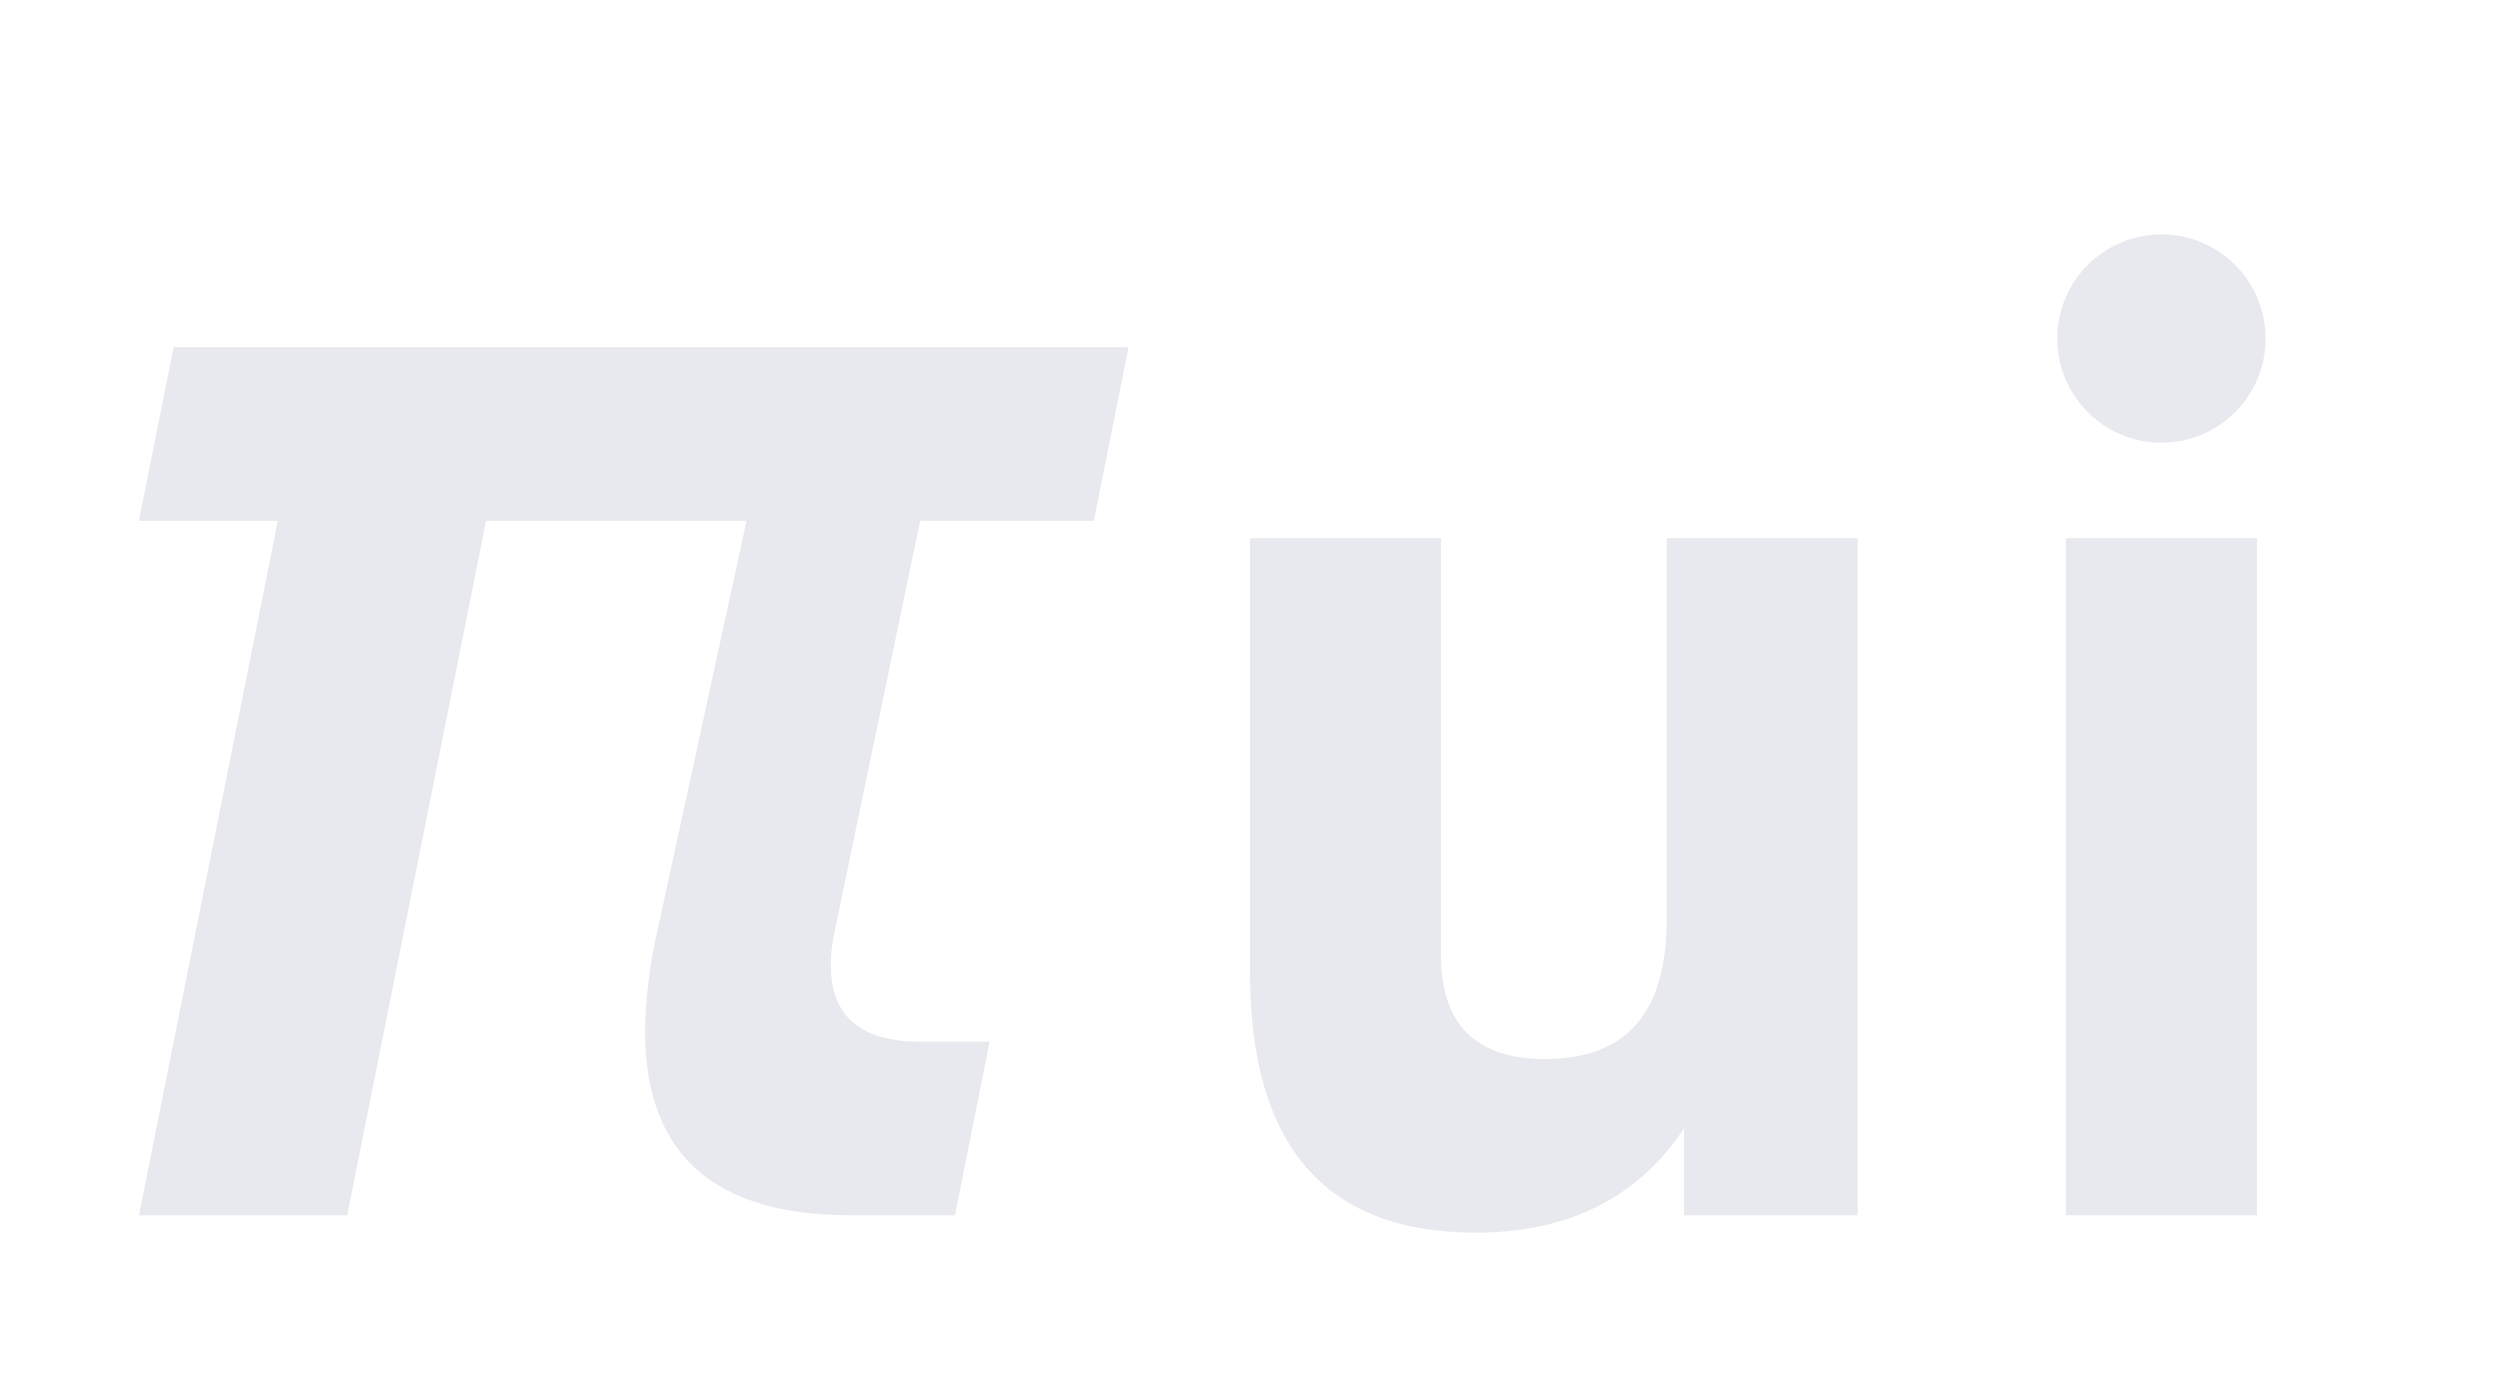
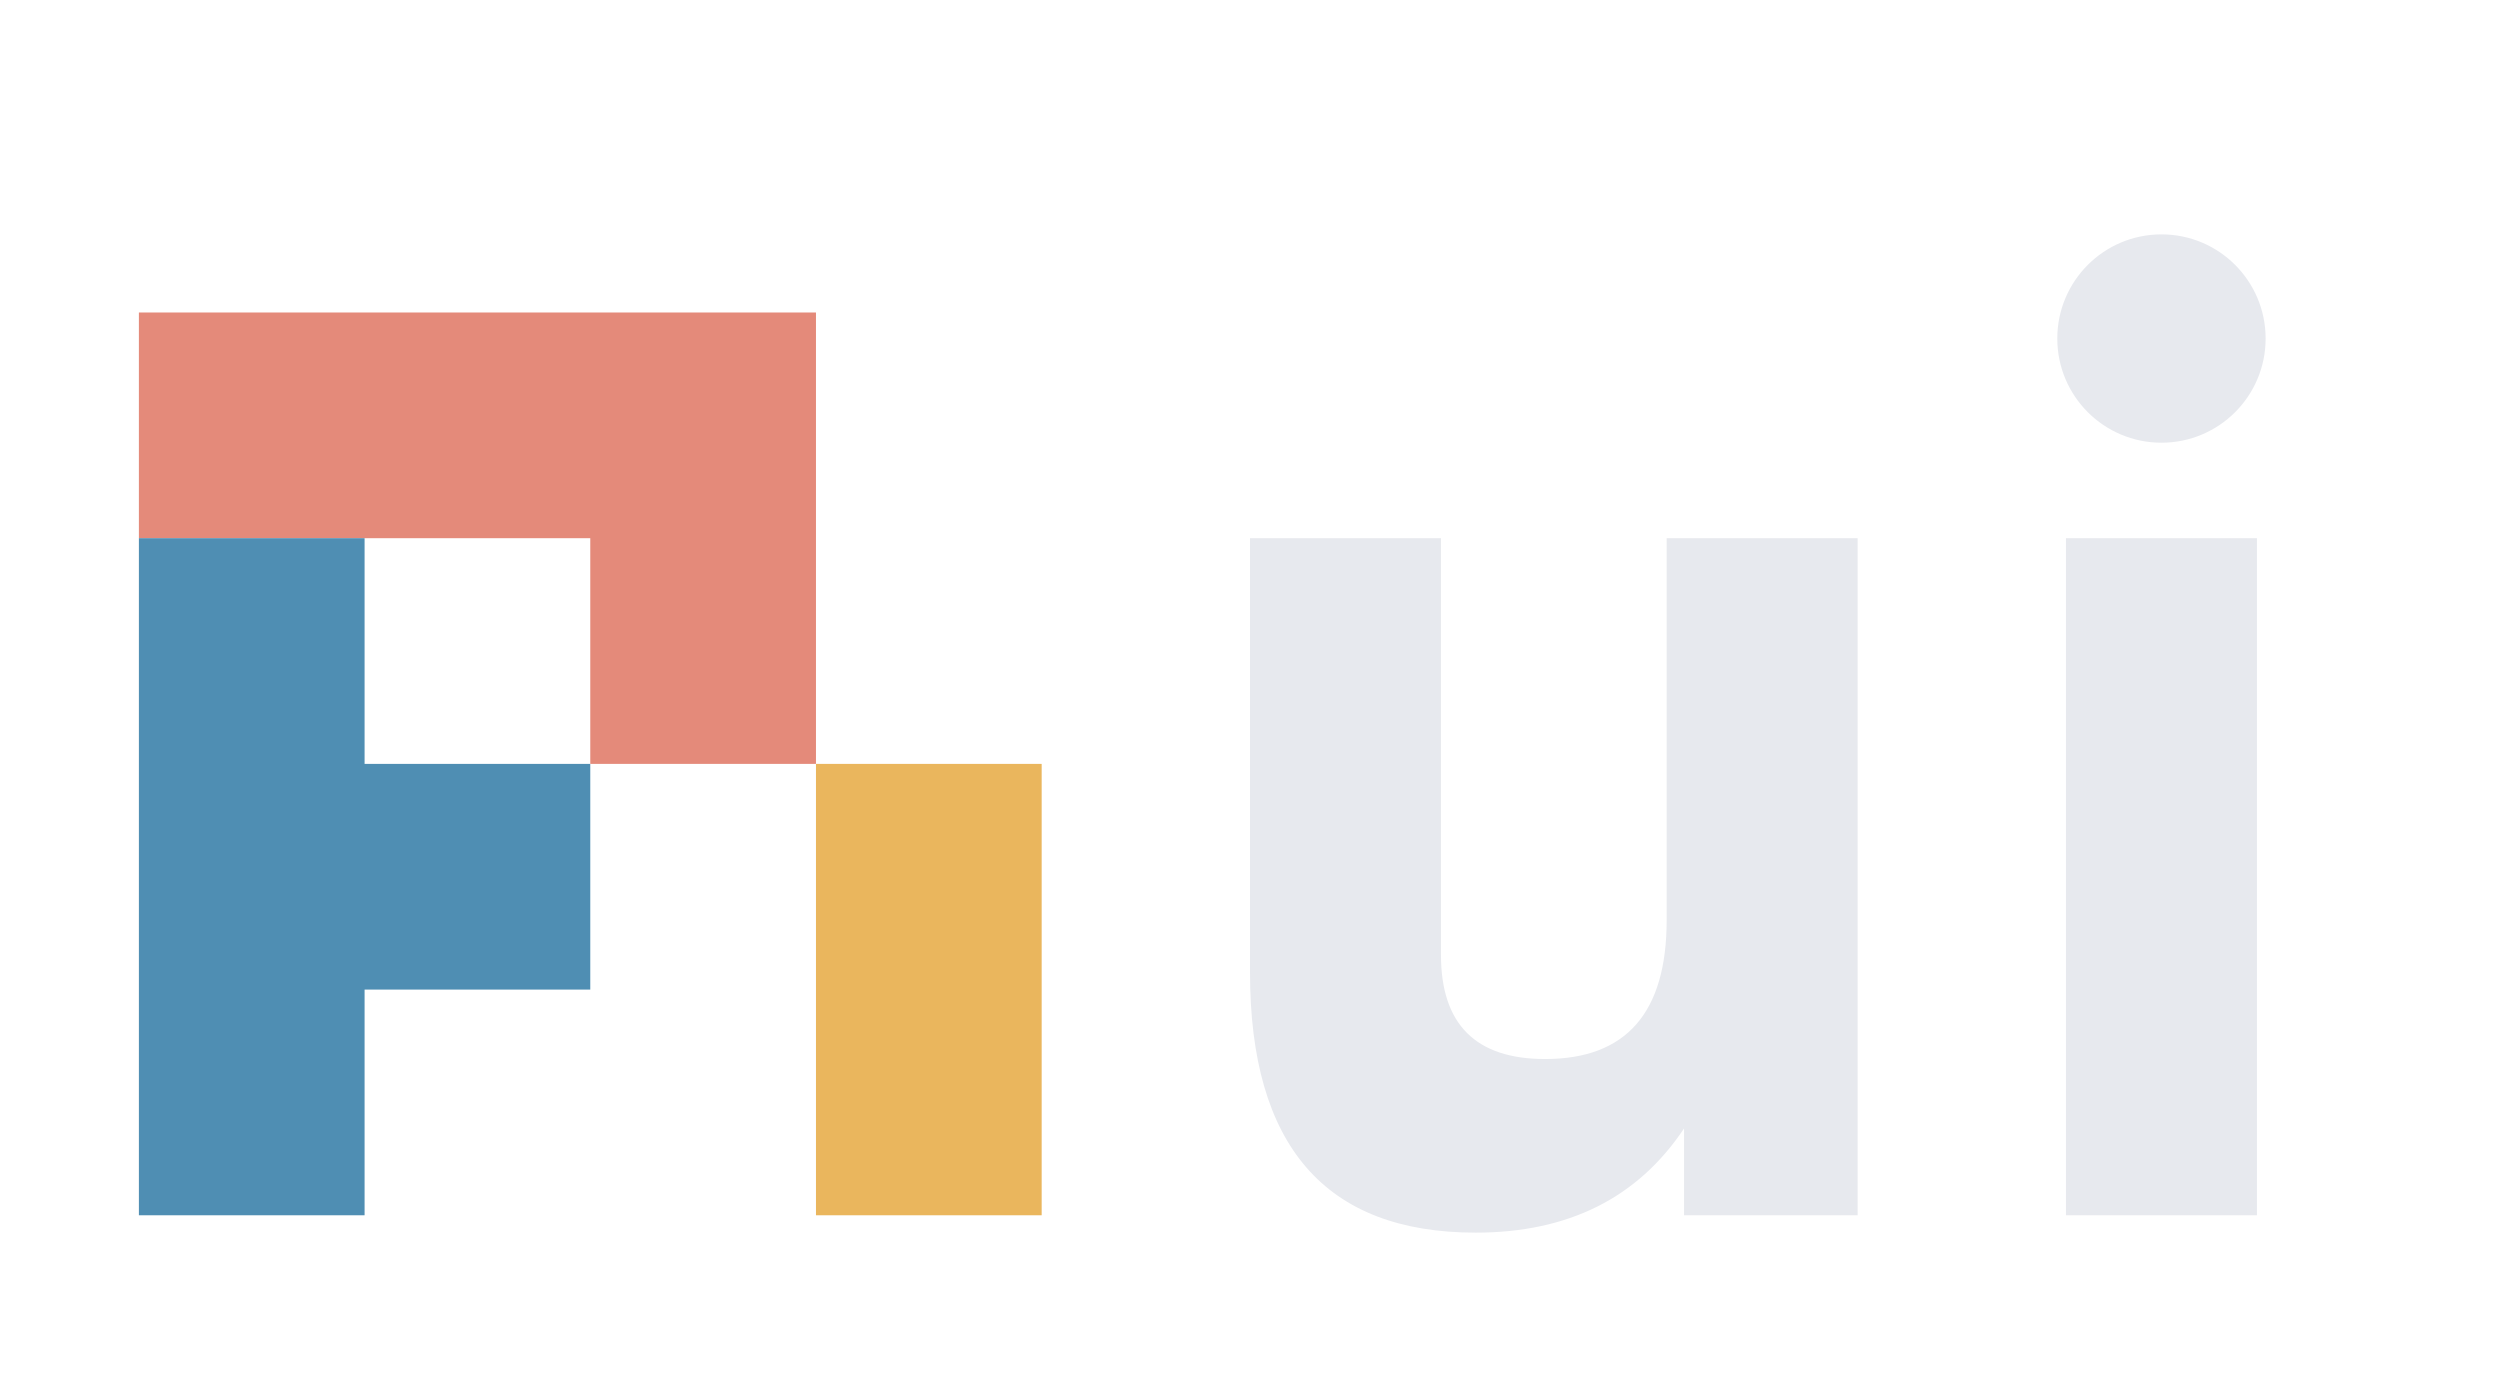
<svg xmlns="http://www.w3.org/2000/svg" viewBox="0 0 144 80" fill="#e7e9ee">
-   <path d="M10 20H65L63 30H53L48 54Q47 60 53 60H57L55 70H49Q34 70 38 53L43 30H28L20 70H8L16 30H8Z M72 31H83V55Q83 61 89 61Q96 61 96 53V31H107V70H97V65Q93 71 85 71Q72 71 72 56Z M119 31H130V70H119Z M130.5 19.5A6 6 0 1 1 118.5 19.5A6 6 0 1 1 130.5 19.5Z" />
+   <path fill="#e48a7a" d="M8 18H47V44H34V31H8Z" />
+   <path fill="#4f8eb3" d="M8 31H21V44H34V57H21V70H8Z" />
+   <path fill="#eab65d" d="M47 44H60V70H47Z" />
+   <path d="M72 31H83V55Q83 61 89 61Q96 61 96 53V31H107V70H97V65Q93 71 85 71Q72 71 72 56Z M119 31H130V70H119Z M130.5 19.5A6 6 0 1 1 118.5 19.5A6 6 0 1 1 130.5 19.5Z" />
</svg>
